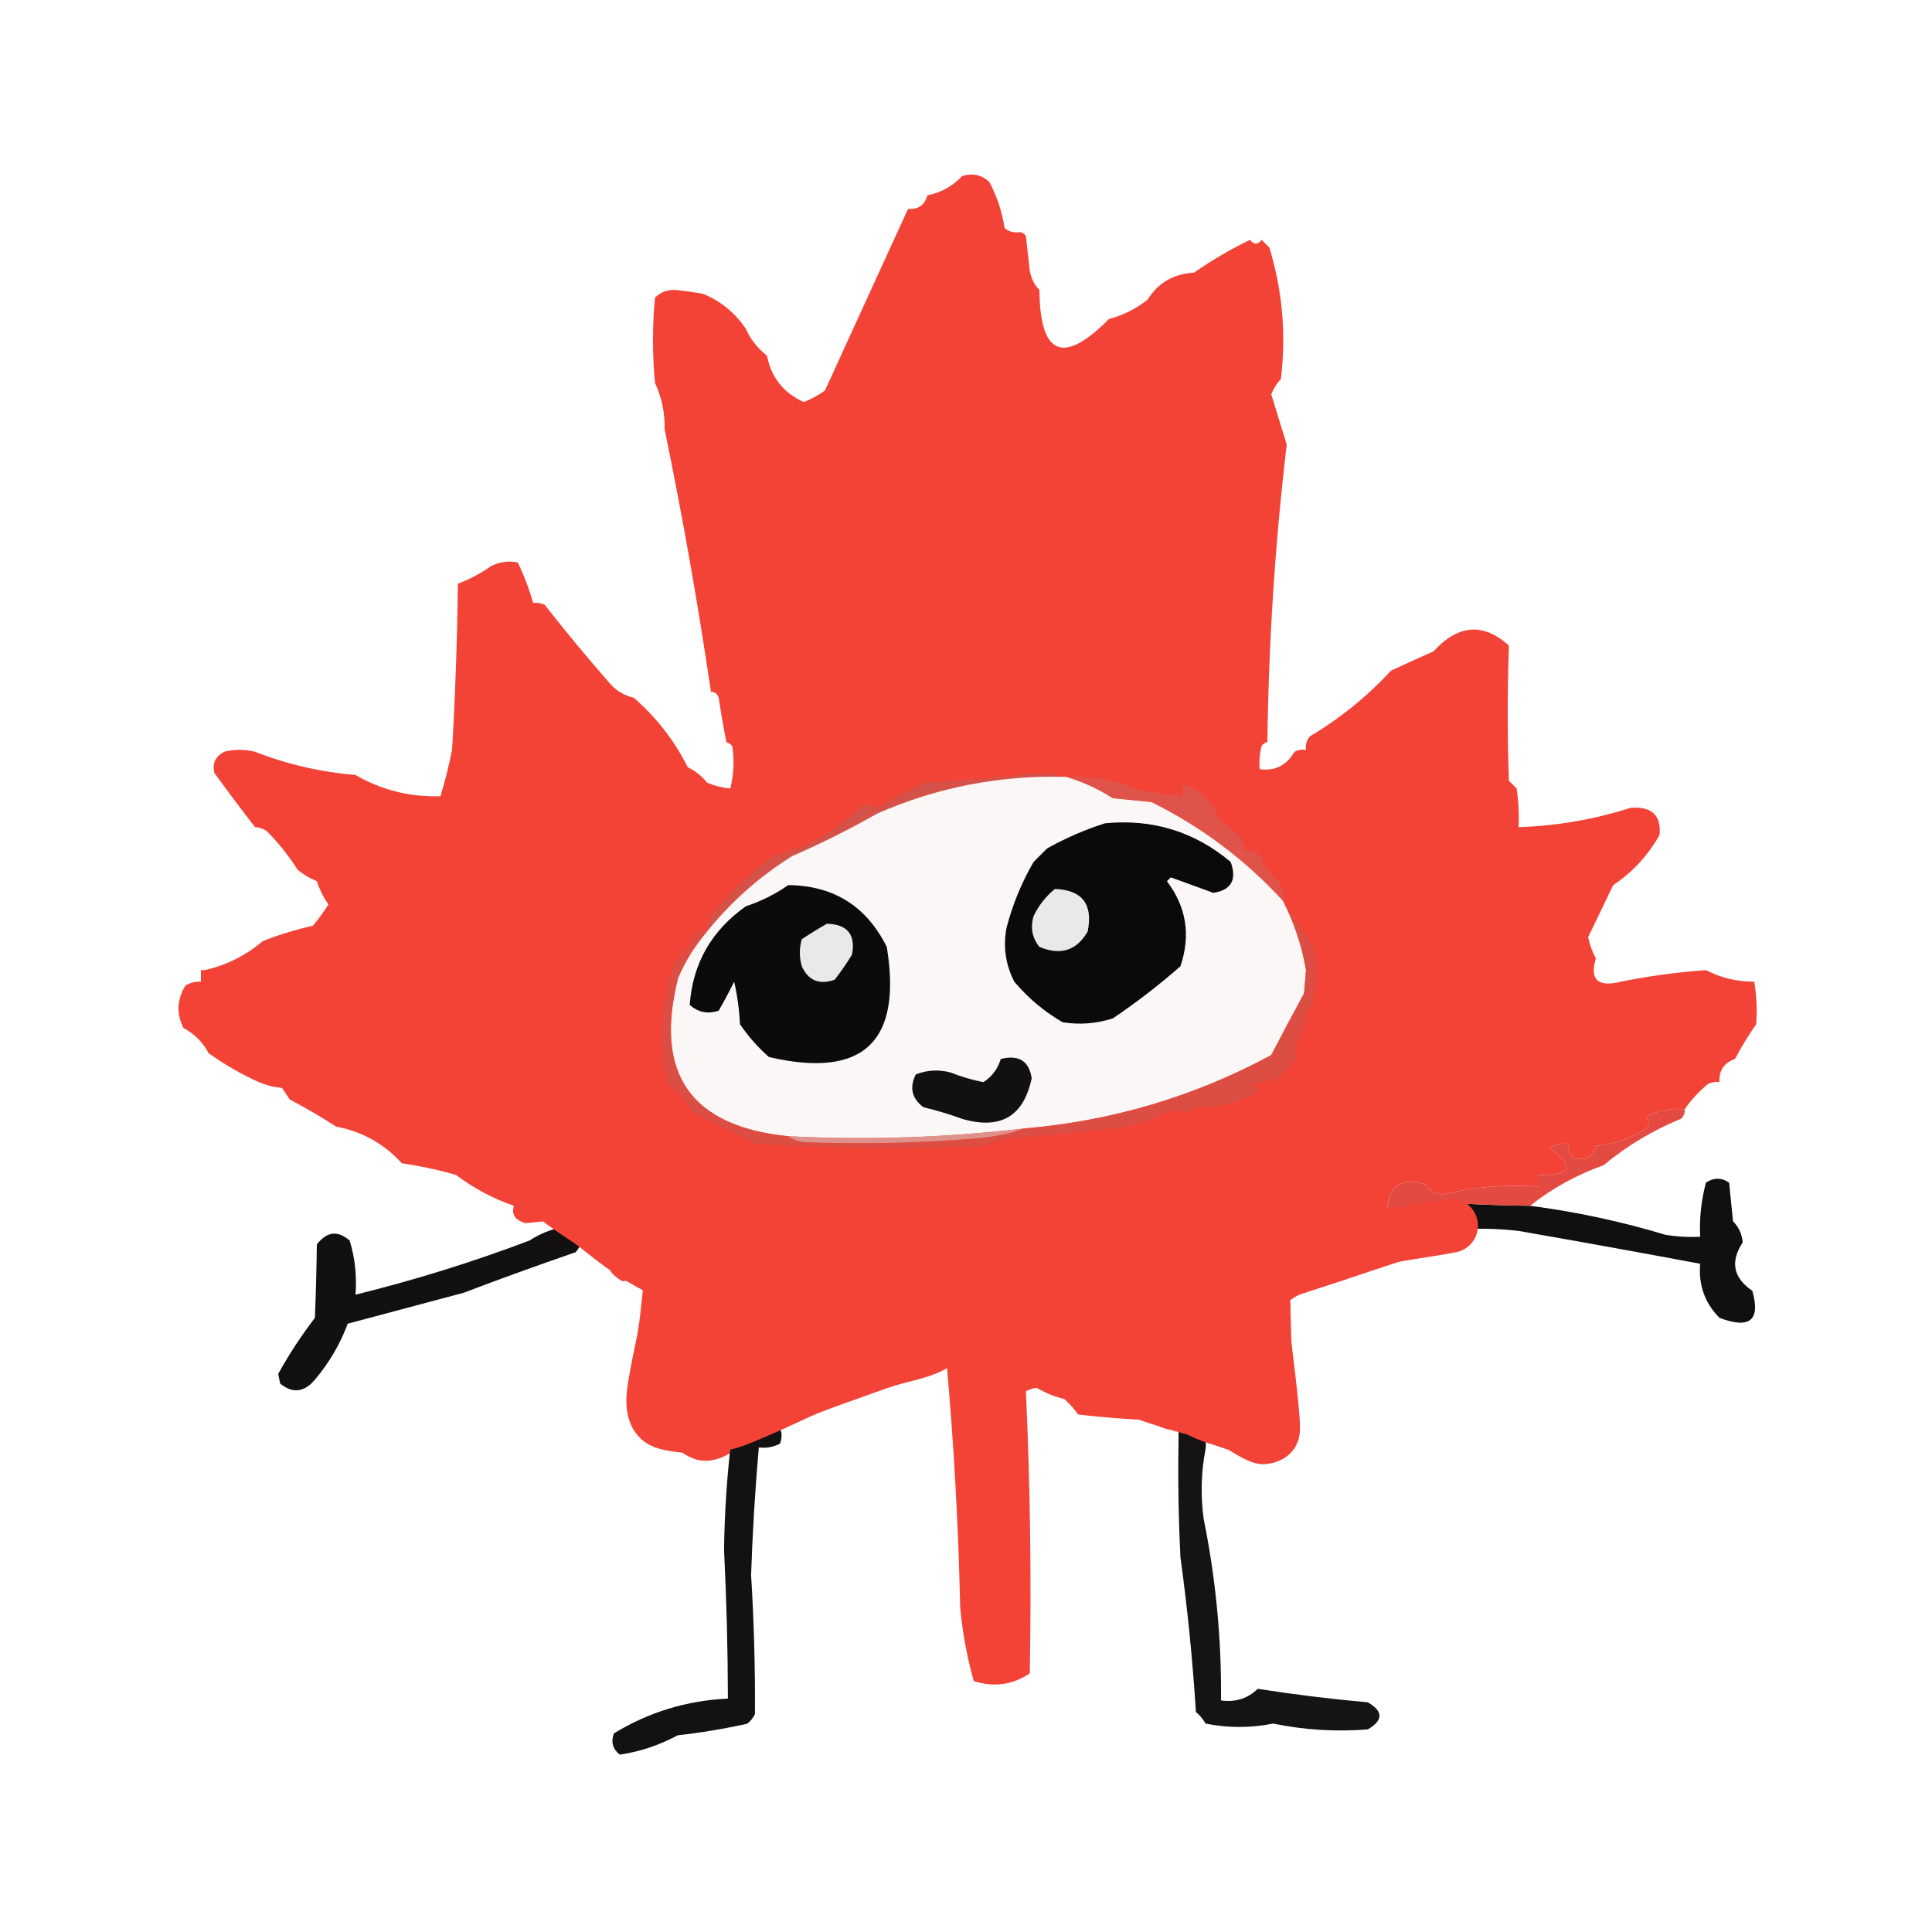
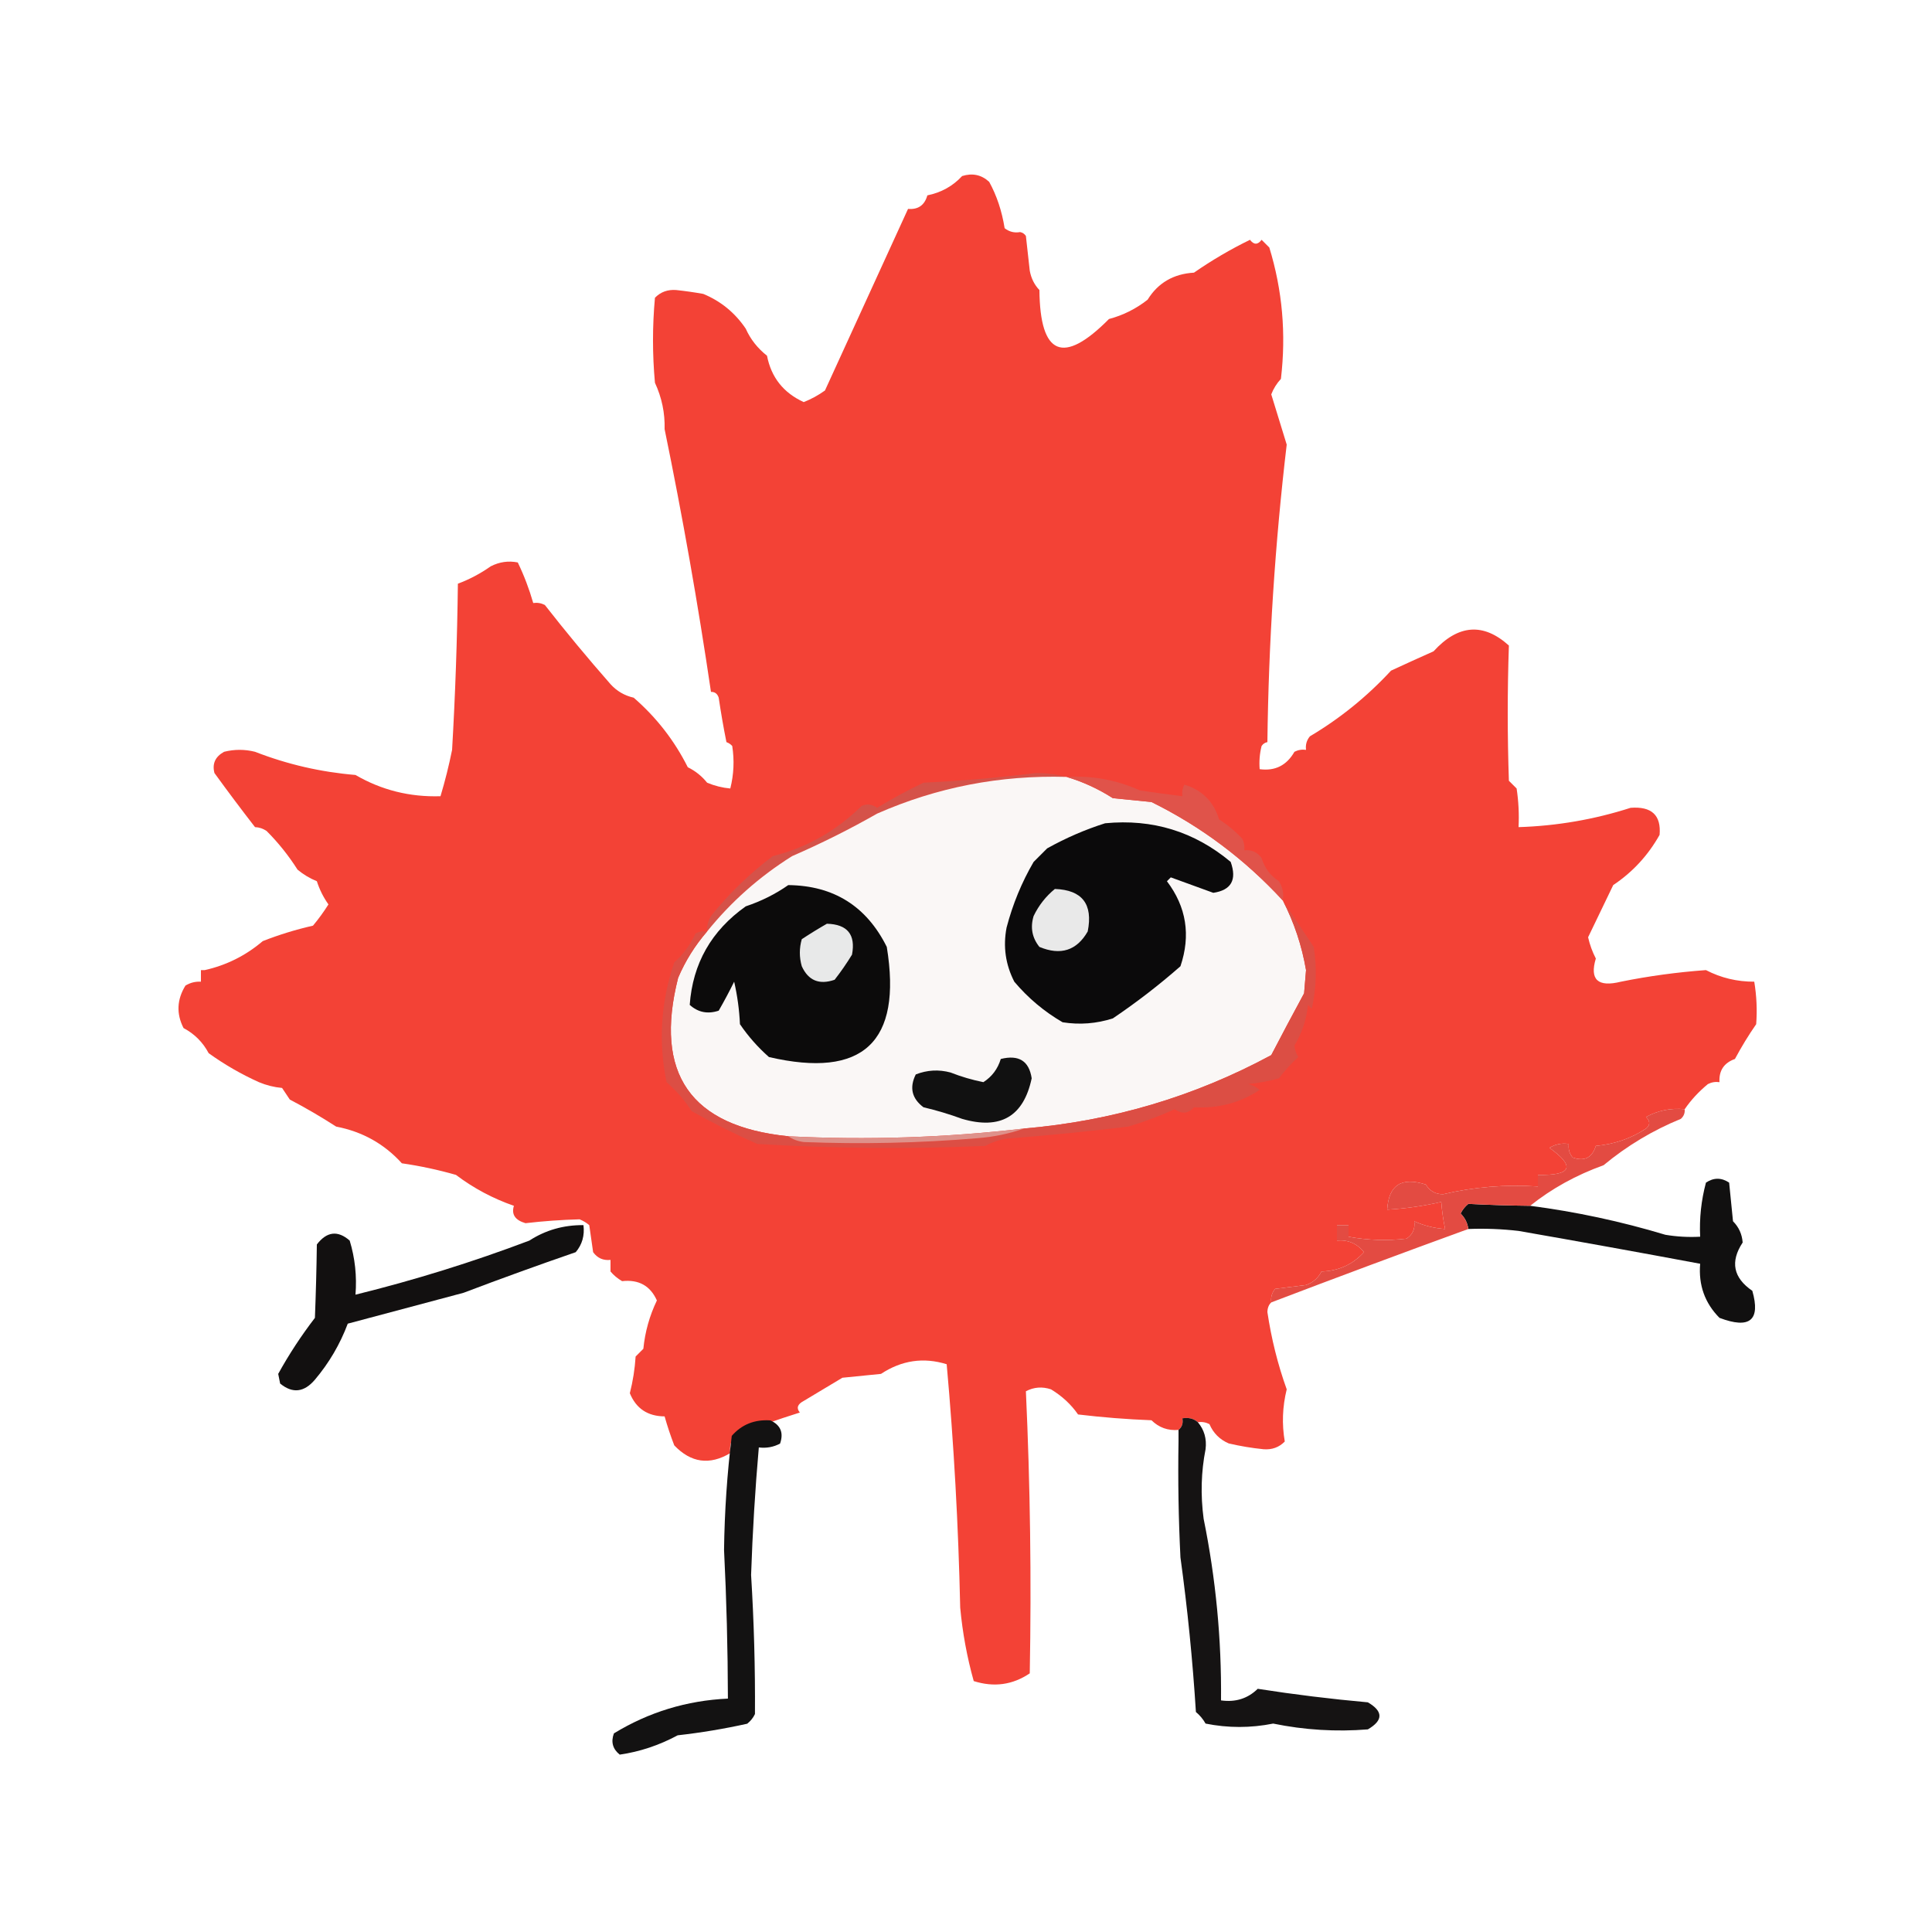
<svg xmlns="http://www.w3.org/2000/svg" width="500" height="500" viewBox="0 0 500 500" fill="none">
  <path d="M260 59.061C259.29 54.619 257.96 50.619 256 47.061C254 45.228 251.67 44.728 249 45.561C246.58 48.17 243.58 49.836 240 50.561C239.28 53.117 237.61 54.284 235 54.061L213.5 101.061C211.77 102.301 209.94 103.301 208 104.061C202.75 101.654 199.59 97.654 198.5 92.061C196.05 90.12 194.21 87.786 193 85.061C190.21 80.933 186.54 77.933 182 76.061C179.69 75.647 177.36 75.314 175 75.061C172.81 74.887 170.97 75.554 169.5 77.061C168.83 84.394 168.83 91.728 169.5 99.061C171.27 102.874 172.11 106.874 172 111.061C176.64 133.618 180.64 156.285 184 179.061C185 179.031 185.66 179.531 186 180.561C186.57 184.403 187.23 188.236 188 192.061C188.59 192.27 189.09 192.604 189.5 193.061C190.08 196.764 189.91 200.43 189 204.061C186.94 203.874 184.94 203.374 183 202.561C181.62 200.848 179.96 199.514 178 198.561C174.54 191.661 169.88 185.661 164 180.561C161.63 180.025 159.63 178.858 158 177.061C152.09 170.326 146.42 163.493 141 156.561C140.05 156.078 139.05 155.912 138 156.061C136.95 152.416 135.62 148.916 134 145.561C131.59 145.077 129.25 145.411 127 146.561C124.37 148.42 121.54 149.92 118.5 151.061C118.33 165.406 117.83 179.739 117 194.061C116.18 198.138 115.18 202.138 114 206.061C106.05 206.309 98.72 204.476 92 200.561C83.03 199.818 74.36 197.818 66 194.561C63.33 193.894 60.67 193.894 58 194.561C55.7 195.824 54.87 197.658 55.5 200.061C58.93 204.793 62.43 209.459 66 214.061C67.08 214.1 68.08 214.434 69 215.061C72.02 218.081 74.68 221.415 77 225.061C78.5 226.313 80.17 227.313 82 228.061C82.7 230.233 83.7 232.233 85 234.061C83.79 235.983 82.46 237.816 81 239.561C76.53 240.579 72.2 241.912 68 243.561C63.6 247.302 58.6 249.802 53 251.061H52V254.061C50.57 253.982 49.24 254.315 48 255.061C45.77 258.677 45.6 262.343 47.5 266.061C50.33 267.561 52.5 269.728 54 272.561C58.09 275.498 62.42 277.998 67 280.061C68.92 280.869 70.92 281.369 73 281.561C73.67 282.561 74.33 283.561 75 284.561C79.09 286.706 83.09 289.04 87 291.561C93.78 292.864 99.45 296.031 104 301.061C108.73 301.742 113.39 302.742 118 304.061C122.58 307.517 127.58 310.183 133 312.061C132.31 314.279 133.31 315.779 136 316.561C140.64 316.019 145.3 315.686 150 315.561C150.92 315.935 151.75 316.435 152.5 317.061C152.83 319.394 153.17 321.728 153.5 324.061C154.61 325.598 156.11 326.264 158 326.061V329.061C158.81 330.03 159.81 330.863 161 331.561C165.3 331.085 168.3 332.752 170 336.561C168.1 340.525 166.93 344.691 166.5 349.061C165.83 349.728 165.17 350.394 164.5 351.061C164.29 354.319 163.79 357.485 163 360.561C164.62 364.529 167.62 366.529 172 366.561C172.71 369.081 173.54 371.581 174.5 374.061C178.82 378.586 183.65 379.253 189 376.061C188.79 374.417 189.12 372.917 190 371.561C195.56 369.374 201.22 367.374 207 365.561C206.04 364.414 206.38 363.414 208 362.561C211.296 360.576 214.632 358.578 217.988 356.569L218 356.561L228 355.561C233.35 352.036 239.02 351.203 245 353.061C246.86 373.707 248.03 394.707 248.5 416.061C249.1 422.524 250.26 428.857 252 435.061C257.23 436.724 262.06 436.058 266.5 433.061C266.95 408.705 266.62 384.371 265.5 360.061C267.56 358.97 269.73 358.803 272 359.561C274.86 361.296 277.2 363.463 279 366.061C285.29 366.814 291.62 367.314 298 367.561C299.94 369.464 302.27 370.297 305 370.061C305.9 369.352 306.24 368.352 306 367.061C307.6 366.793 308.93 367.127 310 368.061C311.05 367.912 312.05 368.078 313 368.561C314 370.894 315.67 372.561 318 373.561C320.97 374.255 323.97 374.755 327 375.061C329.19 375.235 331.03 374.568 332.5 373.061C331.72 368.58 331.89 364.08 333 359.561C330.69 353.126 329.03 346.46 328 339.561C328.03 338.491 328.36 337.658 329 337.061C328.83 335.739 329.16 334.572 330 333.561C332.67 333.228 335.33 332.894 338 332.561C339.8 331.924 341.14 330.758 342 329.061C346.42 328.92 350.09 327.254 353 324.061C351.2 321.809 348.87 320.809 346 321.061V317.061H349V320.061C353.97 320.983 358.97 321.149 364 320.561C365.61 319.512 366.27 318.012 366 316.061C368.52 317.201 371.19 317.868 374 318.061C373.51 315.755 373.17 313.422 373 311.061C368.39 312.115 363.73 312.782 359 313.061C359.37 306.694 362.71 304.527 369 306.561C370.03 308.259 371.53 309.093 373.5 309.061C381.46 307.178 389.63 306.512 398 307.061V304.061C406.76 304.236 407.76 301.902 401 297.061C402.55 296.109 404.21 295.776 406 296.061C405.83 297.383 406.16 298.55 407 299.561C410.03 300.636 412.03 299.636 413 296.561C417.82 296.118 422.16 294.618 426 292.061C427.09 291.17 427.09 290.17 426 289.061C429.1 287.378 432.44 286.712 436 287.061C437.6 284.708 439.6 282.541 442 280.561C442.95 280.078 443.95 279.912 445 280.061C444.83 277.07 446.16 275.07 449 274.061C450.69 270.905 452.52 267.905 454.5 265.061C454.78 261.391 454.61 257.724 454 254.061C449.55 254.075 445.38 253.075 441.5 251.061C434.01 251.607 426.67 252.607 419.5 254.061C413.52 255.546 411.35 253.546 413 248.061C412.1 246.322 411.43 244.489 411 242.561C413.17 238.059 415.33 233.559 417.5 229.061C422.52 225.707 426.52 221.374 429.5 216.061C429.94 210.977 427.44 208.644 422 209.061C412.58 212.084 402.91 213.75 393 214.061C393.17 210.711 393 207.378 392.5 204.061C391.83 203.394 391.17 202.728 390.5 202.061C390.1 190.38 390.1 178.714 390.5 167.061C383.87 161.094 377.37 161.594 371 168.561C367.36 170.18 363.69 171.847 360 173.561C353.78 180.281 346.78 185.947 339 190.561C338.16 191.572 337.83 192.739 338 194.061C336.95 193.912 335.95 194.078 335 194.561C332.98 198.095 329.98 199.595 326 199.061C325.84 197.034 326 195.034 326.5 193.061C326.88 192.505 327.38 192.172 328 192.061C328.31 166.298 329.98 140.631 333 115.061C331.69 110.737 330.35 106.404 329 102.061C329.58 100.559 330.42 99.226 331.5 98.061C332.88 86.404 331.88 75.071 328.5 64.061C327.83 63.394 327.17 62.728 326.5 62.061C325.5 63.394 324.5 63.394 323.5 62.061C318.47 64.51 313.64 67.344 309 70.561C303.69 70.876 299.69 73.209 297 77.561C294 79.924 290.66 81.591 287 82.561C275.16 94.522 269.16 92.022 269 75.061C267.71 73.719 266.87 72.052 266.5 70.061C266.17 67.061 265.83 64.061 265.5 61.061C265.12 60.505 264.62 60.172 264 60.061C262.52 60.323 261.19 59.99 260 59.061Z" fill="#F34236" />
  <path fill-rule="evenodd" clip-rule="evenodd" d="M276 201.062C258.84 200.568 242.51 203.734 227 210.562C219.94 214.587 212.6 218.254 205 221.562C196.53 226.871 189.2 233.371 183 241.062C182.92 239.632 183.25 238.298 184 237.062C188.7 231.218 194.03 226.051 200 221.562C208.79 219.352 216.45 215.019 223 208.562C224.4 207.967 225.73 208.134 227 209.062C230.87 206.694 234.87 204.528 239 202.562C248.71 202.104 258.37 201.271 268 200.062C270.86 200.065 273.52 200.398 276 201.062Z" fill="#D55249" />
  <path fill-rule="evenodd" clip-rule="evenodd" d="M276 201.062C280.18 202.29 284.18 204.124 288 206.562C291.33 206.895 294.67 207.229 298 207.562C310.86 213.904 322.19 222.404 332 233.062C334.92 238.744 336.92 244.744 338 251.062C337.83 253.062 337.67 255.062 337.5 257.062C334.6 262.418 331.76 267.751 329 273.062C309.12 283.795 287.79 290.128 265 292.062C244.71 294.427 224.38 295.093 204 294.062C178.71 291.502 169.21 277.835 175.5 253.062C177.36 248.694 179.86 244.694 183 241.062C189.2 233.371 196.53 226.871 205 221.562C212.6 218.254 219.94 214.587 227 210.562C242.51 203.734 258.84 200.568 276 201.062Z" fill="#FAF7F6" />
  <path fill-rule="evenodd" clip-rule="evenodd" d="M276 201.061C282.69 200.685 289.03 201.852 295 204.561C298.67 205.109 302.34 205.609 306 206.061C305.85 205.009 306.02 204.009 306.5 203.061C311.1 204.451 314.1 207.451 315.5 212.061C317.71 213.481 319.71 215.148 321.5 217.061C321.98 218.009 322.15 219.009 322 220.061C323.89 219.858 325.39 220.524 326.5 222.061C327.28 224.637 328.78 226.637 331 228.061C331.95 229.606 332.29 231.273 332 233.061C322.19 222.403 310.86 213.903 298 207.561C294.67 207.228 291.33 206.894 288 206.561C284.18 204.123 280.18 202.289 276 201.061Z" fill="#E0534A" />
  <path fill-rule="evenodd" clip-rule="evenodd" d="M286 213.062C298.27 211.876 309.11 215.209 318.5 223.062C320.15 227.703 318.65 230.369 314 231.062C310.34 229.742 306.67 228.409 303 227.062C302.67 227.395 302.33 227.729 302 228.062C307.04 234.714 308.2 242.047 305.5 250.062C299.98 254.914 294.14 259.414 288 263.562C283.74 264.925 279.41 265.258 275 264.562C270.22 261.785 266.06 258.285 262.5 254.062C260.23 249.632 259.56 244.965 260.5 240.062C262.09 234.005 264.42 228.338 267.5 223.062C268.67 221.895 269.83 220.729 271 219.562C275.86 216.855 280.86 214.688 286 213.062Z" fill="#0B0A0B" />
  <path fill-rule="evenodd" clip-rule="evenodd" d="M204 229.062C215.75 229.187 224.25 234.521 229.5 245.062C233.52 269.709 223.35 279.209 199 273.562C196.13 271.025 193.63 268.192 191.5 265.062C191.33 261.351 190.83 257.684 190 254.062C188.74 256.617 187.41 259.117 186 261.562C183.15 262.506 180.65 262.006 178.5 260.062C179.27 249.362 184.1 240.862 193 234.562C197.04 233.21 200.7 231.376 204 229.062Z" fill="#0C0B0B" />
  <path fill-rule="evenodd" clip-rule="evenodd" d="M273 230.062C280.08 230.318 282.91 233.985 281.5 241.062C278.66 246.012 274.49 247.346 269 245.062C267.1 242.695 266.6 240.028 267.5 237.062C268.84 234.29 270.68 231.957 273 230.062Z" fill="#E9E9E9" />
  <path fill-rule="evenodd" clip-rule="evenodd" d="M214.001 239.062C219.311 239.206 221.481 241.872 220.501 247.062C219.121 249.316 217.621 251.482 216.001 253.562C212.021 254.941 209.191 253.775 207.501 250.062C206.831 247.729 206.831 245.395 207.501 243.062C209.671 241.629 211.841 240.296 214.001 239.062Z" fill="#E8E9E9" />
  <path fill-rule="evenodd" clip-rule="evenodd" d="M332.001 233.062C334.641 236.997 337.311 240.997 340.001 245.062C340.841 250.369 340.681 255.702 339.501 261.062C339.171 260.729 338.831 260.395 338.501 260.062C338.131 263.838 336.961 267.338 335.001 270.562C335.091 271.669 335.421 272.669 336.001 273.562C334.151 275.246 332.481 277.079 331.001 279.062C328.391 279.792 325.721 280.292 323.001 280.562C324.121 280.811 325.121 281.311 326.001 282.062C320.991 285.401 315.321 286.901 309.001 286.562C307.561 288.208 305.891 288.375 304.001 287.062C300.111 288.837 296.111 290.337 292.001 291.562C282.031 292.773 272.031 293.773 262.001 294.562C259.461 294.702 257.121 295.368 255.001 296.562C235.321 297.395 215.661 297.228 196.001 296.062C190.271 293.528 184.601 290.694 179.001 287.562C177.181 284.741 175.011 282.241 172.501 280.062C170.361 269.58 171.021 259.247 174.501 249.062C176.871 246.924 178.701 244.424 180.001 241.562C180.951 241.079 181.951 240.913 183.001 241.062C179.861 244.694 177.361 248.694 175.501 253.062C169.211 277.835 178.711 291.502 204.001 294.062C205.111 294.852 206.441 295.352 208.001 295.562C223.021 296.157 238.021 295.823 253.001 294.562C257.241 294.227 261.241 293.394 265.001 292.062C287.791 290.128 309.121 283.795 329.001 273.062C331.761 267.751 334.601 262.418 337.501 257.062C337.671 255.062 337.831 253.062 338.001 251.062C336.921 244.744 334.921 238.744 332.001 233.062Z" fill="#DC4E44" />
  <path fill-rule="evenodd" clip-rule="evenodd" d="M259 274.062C263.66 272.902 266.32 274.569 267 279.062C264.91 288.947 258.91 292.447 249 289.562C245.73 288.36 242.39 287.36 239 286.562C235.98 284.298 235.31 281.465 237 278.062C239.95 276.907 242.95 276.741 246 277.562C248.75 278.646 251.58 279.479 254.5 280.062C256.72 278.634 258.22 276.634 259 274.062Z" fill="#111111" />
  <path fill-rule="evenodd" clip-rule="evenodd" d="M265 292.062C261.24 293.394 257.24 294.227 253 294.562C238.02 295.823 223.02 296.157 208 295.562C206.44 295.352 205.11 294.852 204 294.062C224.38 295.093 244.71 294.427 265 292.062Z" fill="#DE928B" />
  <path fill-rule="evenodd" clip-rule="evenodd" d="M380 318.061C379.8 316.517 379.13 315.183 378 314.061C378.48 313.083 379.14 312.25 380 311.561C385.29 311.833 390.62 312 396 312.061C407.84 313.597 419.51 316.097 431 319.561C433.98 320.059 436.98 320.226 440 320.061C439.77 315.313 440.27 310.646 441.5 306.061C443.5 304.728 445.5 304.728 447.5 306.061C447.83 309.394 448.17 312.728 448.5 316.061C450.01 317.578 450.84 319.412 451 321.561C447.73 326.52 448.56 330.687 453.5 334.061C455.68 341.699 452.84 344.032 445 341.061C441.2 337.229 439.54 332.562 440 327.061C424.39 324.141 408.72 321.308 393 318.561C388.68 318.062 384.35 317.895 380 318.061Z" fill="#111010" />
  <path fill-rule="evenodd" clip-rule="evenodd" d="M436 287.062C436.09 288.058 435.75 288.891 435 289.562C427.74 292.529 421.07 296.529 415 301.562C407.94 304.087 401.6 307.587 396 312.062C390.62 312.001 385.29 311.834 380 311.562C379.14 312.251 378.48 313.084 378 314.062C379.13 315.184 379.8 316.518 380 318.062C362.93 324.272 345.93 330.606 329 337.062C328.83 335.74 329.16 334.573 330 333.562C332.67 333.229 335.33 332.895 338 332.562C339.8 331.925 341.14 330.759 342 329.062C346.42 328.921 350.09 327.255 353 324.062C351.2 321.81 348.87 320.81 346 321.062C346 319.729 346 318.395 346 317.062C347 317.062 348 317.062 349 317.062C349 318.062 349 319.062 349 320.062C353.97 320.984 358.97 321.15 364 320.562C365.61 319.513 366.27 318.013 366 316.062C368.52 317.202 371.19 317.869 374 318.062C373.51 315.756 373.17 313.423 373 311.062C368.39 312.116 363.73 312.783 359 313.062C359.37 306.695 362.71 304.528 369 306.562C370.03 308.26 371.53 309.094 373.5 309.062C381.46 307.179 389.63 306.513 398 307.062C398 306.062 398 305.062 398 304.062C406.76 304.237 407.76 301.903 401 297.062C402.55 296.11 404.21 295.777 406 296.062C405.83 297.384 406.16 298.551 407 299.562C410.03 300.637 412.03 299.637 413 296.562C417.82 296.119 422.16 294.619 426 292.062C427.09 291.171 427.09 290.171 426 289.062C429.1 287.379 432.44 286.713 436 287.062Z" fill="#E34B42" />
  <path fill-rule="evenodd" clip-rule="evenodd" d="M149 324.062C139.3 327.406 129.63 330.906 120 334.562C109.99 337.23 99.99 339.897 90 342.562C88 347.895 85.16 352.728 81.5 357.062C78.7 360.358 75.7 360.691 72.5 358.062C72.33 357.229 72.17 356.395 72 355.562C74.77 350.536 77.94 345.702 81.5 341.062C81.75 334.653 81.92 328.32 82 322.062C84.58 318.698 87.42 318.365 90.5 321.062C91.88 325.598 92.38 330.265 92 335.062C107.33 331.28 122.33 326.614 137 321.062C141.19 318.35 145.86 317.017 151 317.062C151.33 319.75 150.67 322.083 149 324.062Z" fill="#121010" />
  <path fill-rule="evenodd" clip-rule="evenodd" d="M309.999 368.062C311.669 370.041 312.329 372.374 311.999 375.062C310.849 380.881 310.679 386.881 311.499 393.062C314.649 408.58 316.149 424.247 315.999 440.062C319.749 440.588 322.919 439.588 325.499 437.062C334.949 438.539 344.449 439.705 353.999 440.562C357.999 442.895 357.999 445.229 353.999 447.562C345.769 448.224 337.599 447.724 329.499 446.062C323.659 447.23 317.819 447.23 311.999 446.062C311.359 444.916 310.519 443.916 309.499 443.062C308.659 429.68 307.329 416.347 305.499 403.062C304.999 393.068 304.829 383.068 304.999 373.062C304.999 372.062 304.999 371.062 304.999 370.062C305.899 369.353 306.239 368.353 305.999 367.062C307.599 366.794 308.929 367.128 309.999 368.062Z" fill="#151313" />
  <path fill-rule="evenodd" clip-rule="evenodd" d="M199.382 367.597C202.022 368.803 202.852 370.803 201.882 373.597C200.182 374.503 198.352 374.836 196.382 374.597C195.432 385.423 194.762 396.423 194.382 407.597C195.122 419.586 195.462 431.586 195.382 443.597C194.932 444.555 194.262 445.389 193.382 446.097C187.432 447.417 181.432 448.417 175.382 449.097C170.582 451.677 165.582 453.343 160.382 454.097C158.562 452.631 158.062 450.798 158.882 448.597C167.902 443.092 177.732 440.092 188.382 439.597C188.352 426.757 188.022 413.924 187.382 401.097C187.512 391.211 188.182 381.378 189.382 371.597C191.952 368.653 195.292 367.319 199.382 367.597Z" fill="#131212" />
-   <path d="M375.495 317.194C372.973 317.688 368.176 318.471 362.615 319.341C360.548 319.665 360.027 319.828 356.682 320.941C353.336 322.053 347.186 324.129 343.621 325.3C337.977 327.154 335.858 327.803 334.204 328.373C331.413 329.334 328.131 331.989 327.193 333.075C326.721 333.62 326.985 338.255 327.141 345.089C327.232 349.079 327.636 351.036 327.854 353.069C328.216 356.439 329.015 362.179 329.382 367.991C329.515 370.094 329.408 370.488 329.234 370.823C328.889 371.489 327.977 371.815 326.954 371.933C326.026 372.04 321.937 369.523 315.763 365.659C309.962 362.028 309.131 360.674 305.044 358.972C303.09 358.159 301.258 357.992 298.703 357.421C294.382 356.455 291.021 355.208 288.742 354.475C285.077 353.296 279.819 352.254 274.565 351.216C272.245 350.758 270.565 350.791 269.437 350.723C268.309 350.655 267.768 350.576 268.698 351.195C274.616 355.137 276.403 355.13 279.619 355.657C284.52 356.46 288.104 357.683 290.243 358.356C294.649 359.743 297.947 361.207 300.143 361.851C301.754 362.323 304.344 363.187 307.586 364.083C314.604 366.024 318.874 366.981 320.046 367.38C324.034 368.734 325.109 369.013 324.973 369.099C323.406 370.092 319.733 368.309 315.904 367.164C309.892 365.368 308.424 363.546 305.266 362.335C302.543 361.291 297.469 359.581 292.071 357.889C286.672 356.198 281.085 354.629 275.086 351.888C269.088 349.147 262.849 345.281 259.155 343.091C254.575 340.376 252.851 339.977 251.483 339.881C250.046 339.781 248.99 340.375 248.204 340.909C245.652 342.642 244.8 345.603 242.22 347.561C239.431 349.677 234.638 350.389 229.719 351.859C226.795 352.734 223.091 354.148 219.638 355.369C213.129 357.67 208.989 359.215 207.001 360.134C202.495 362.216 197.682 364.477 193.549 366.169C191.226 367.119 188.556 368.426 184.253 368.931C179.46 369.493 173.772 368.722 171.825 367.976C169.333 367.02 169.186 364.152 169.103 362.885C168.97 360.849 169.981 355.426 171.376 348.878C172.536 343.438 172.968 338.003 173.38 333.957C173.681 331.008 172.795 329.064 171.064 326.401C169.92 324.64 167.805 322.728 164.201 319.83C158.64 315.357 154.292 313.024 153.281 312.274C150.538 310.241 147.312 309.248 144.231 308.436C138.809 307.008 150.261 314.402 152.457 315.861C153.931 316.841 155.645 318.319 158.791 320.729C164.578 325.163 167.367 326.453 170.577 328.246C173.085 329.731 175.093 330.883 176.175 331.449C176.664 331.706 177.029 331.903 177.75 331.924" stroke="#F34236" stroke-width="14" stroke-linecap="round" />
</svg>
